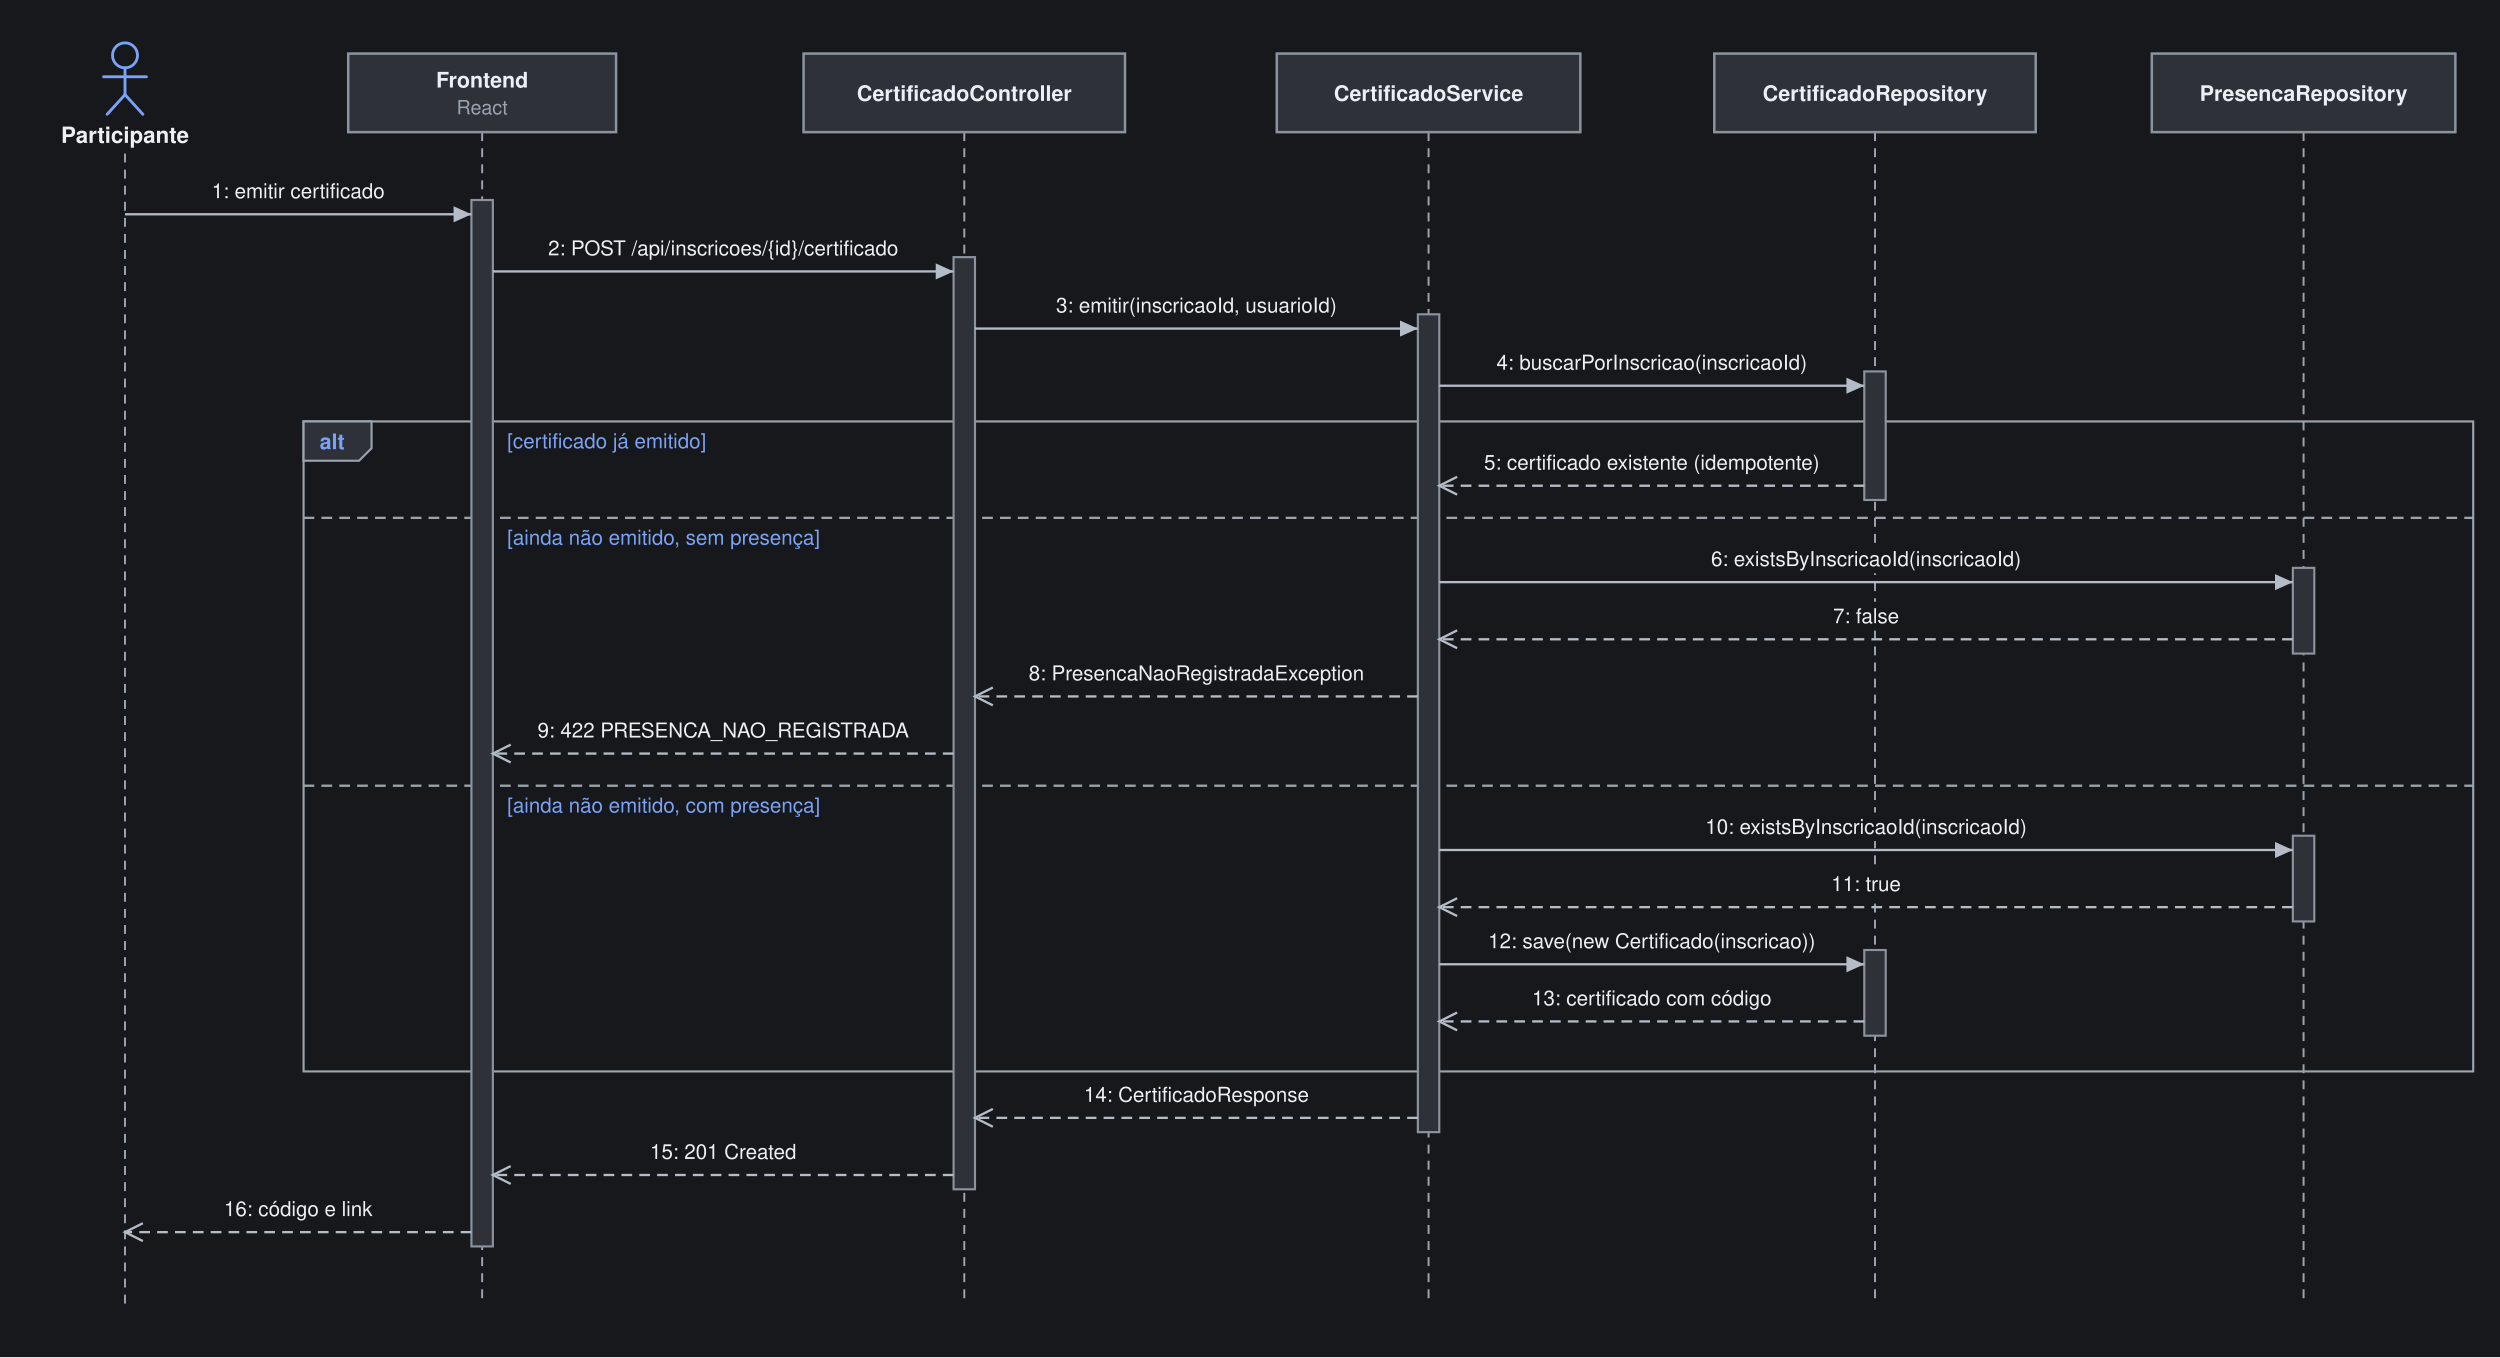
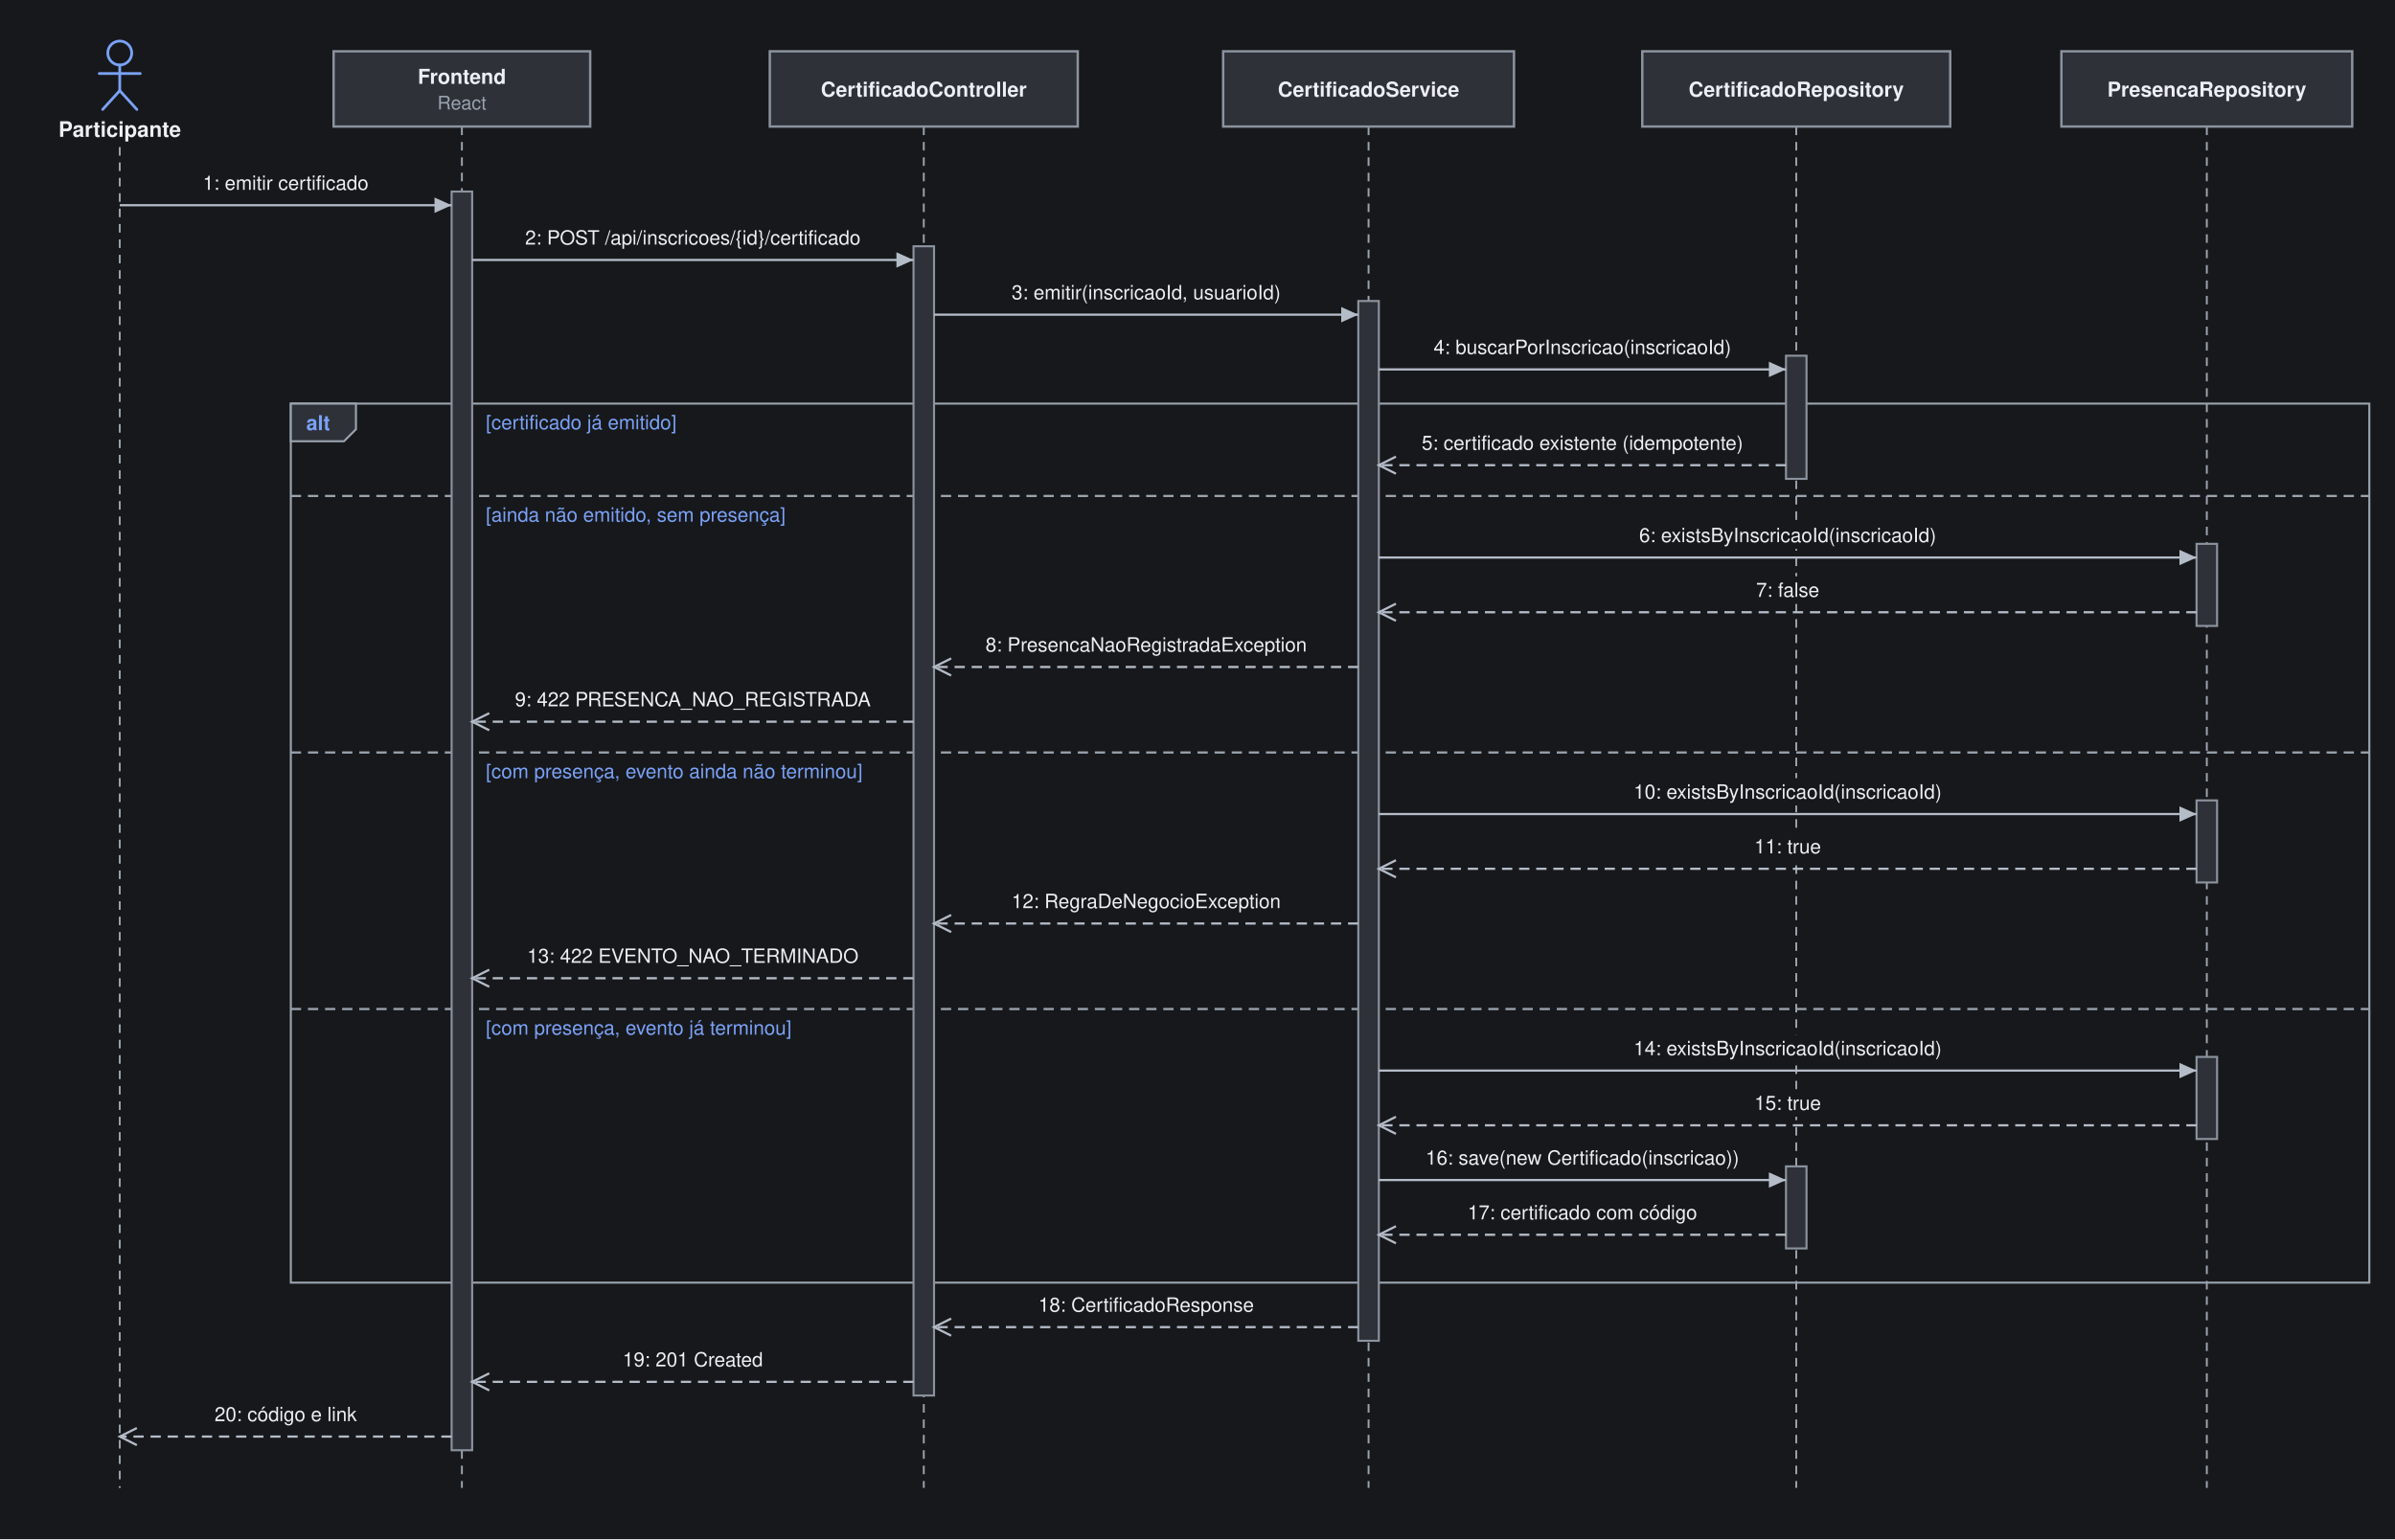
- <svg xmlns="http://www.w3.org/2000/svg" width="1400" height="760" viewBox="0 0 1400 760">
+ <svg xmlns="http://www.w3.org/2000/svg" width="1400" height="900" viewBox="0 0 1400 900">
  <rect width="100%" height="100%" fill="#17181b" />
-   <line x1="70.0" y1="86" x2="70.0" y2="730" stroke="#9aa3ae" stroke-width="1.1" stroke-dasharray="5 4" />
+   <line x1="70.0" y1="86" x2="70.0" y2="870" stroke="#9aa3ae" stroke-width="1.1" stroke-dasharray="5 4" />
  <g stroke="#7aa2f7" stroke-width="1.6" fill="none" stroke-linecap="round">
    <circle cx="70.0" cy="31" r="7" />
    <line x1="70.0" y1="38" x2="70.0" y2="53" />
    <line x1="58.0" y1="43" x2="82.0" y2="43" />
    <line x1="70.0" y1="53" x2="60.0" y2="64" />
    <line x1="70.0" y1="53" x2="80.0" y2="64" />
  </g>
  <text x="70.0" y="80.0" font-family="Helvetica, Arial, 'Liberation Sans', sans-serif" font-size="12.5" font-weight="bold" fill="#eceff4" text-anchor="middle">Participante</text>
-   <line x1="270.0" y1="74" x2="270.0" y2="730" stroke="#9aa3ae" stroke-width="1.1" stroke-dasharray="5 4" />
+   <line x1="270.0" y1="74" x2="270.0" y2="870" stroke="#9aa3ae" stroke-width="1.1" stroke-dasharray="5 4" />
  <rect x="195.0" y="30.0" width="150.0" height="44.0" rx="0" fill="#2e3138" stroke="#8b939e" stroke-width="1.4" />
  <text x="270.0" y="49.0" font-family="Helvetica, Arial, 'Liberation Sans', sans-serif" font-size="12" font-weight="bold" fill="#eceff4" text-anchor="middle">Frontend</text>
  <text x="270.0" y="64.0" font-family="Helvetica, Arial, 'Liberation Sans', sans-serif" font-size="11" font-weight="normal" fill="#9aa3ae" text-anchor="middle">React</text>
-   <line x1="540.0" y1="74" x2="540.0" y2="730" stroke="#9aa3ae" stroke-width="1.1" stroke-dasharray="5 4" />
+   <line x1="540.0" y1="74" x2="540.0" y2="870" stroke="#9aa3ae" stroke-width="1.1" stroke-dasharray="5 4" />
  <rect x="450.0" y="30.0" width="180.0" height="44.0" rx="0" fill="#2e3138" stroke="#8b939e" stroke-width="1.4" />
  <text x="540.0" y="56.5" font-family="Helvetica, Arial, 'Liberation Sans', sans-serif" font-size="12" font-weight="bold" fill="#eceff4" text-anchor="middle">CertificadoController</text>
-   <line x1="800.0" y1="74" x2="800.0" y2="730" stroke="#9aa3ae" stroke-width="1.1" stroke-dasharray="5 4" />
+   <line x1="800.0" y1="74" x2="800.0" y2="870" stroke="#9aa3ae" stroke-width="1.1" stroke-dasharray="5 4" />
  <rect x="715.0" y="30.0" width="170.0" height="44.0" rx="0" fill="#2e3138" stroke="#8b939e" stroke-width="1.4" />
  <text x="800.0" y="56.5" font-family="Helvetica, Arial, 'Liberation Sans', sans-serif" font-size="12" font-weight="bold" fill="#eceff4" text-anchor="middle">CertificadoService</text>
-   <line x1="1050.0" y1="74" x2="1050.0" y2="730" stroke="#9aa3ae" stroke-width="1.1" stroke-dasharray="5 4" />
+   <line x1="1050.0" y1="74" x2="1050.0" y2="870" stroke="#9aa3ae" stroke-width="1.1" stroke-dasharray="5 4" />
  <rect x="960.0" y="30.0" width="180.0" height="44.0" rx="0" fill="#2e3138" stroke="#8b939e" stroke-width="1.4" />
  <text x="1050.0" y="56.5" font-family="Helvetica, Arial, 'Liberation Sans', sans-serif" font-size="12" font-weight="bold" fill="#eceff4" text-anchor="middle">CertificadoRepository</text>
-   <line x1="1290.0" y1="74" x2="1290.0" y2="730" stroke="#9aa3ae" stroke-width="1.1" stroke-dasharray="5 4" />
+   <line x1="1290.0" y1="74" x2="1290.0" y2="870" stroke="#9aa3ae" stroke-width="1.1" stroke-dasharray="5 4" />
  <rect x="1205.0" y="30.0" width="170.0" height="44.0" rx="0" fill="#2e3138" stroke="#8b939e" stroke-width="1.4" />
  <text x="1290.0" y="56.5" font-family="Helvetica, Arial, 'Liberation Sans', sans-serif" font-size="12" font-weight="bold" fill="#eceff4" text-anchor="middle">PresencaRepository</text>
-   <rect x="170.0" y="236.0" width="1215.0" height="364.0" rx="0" fill="none" stroke="#9aa3ae" stroke-width="1.2" />
+   <rect x="170.0" y="236.0" width="1215.0" height="514.0" rx="0" fill="none" stroke="#9aa3ae" stroke-width="1.2" />
  <polygon points="170,236 208.08,236 208.08,251 201.08,258 170,258" fill="#2e3138" stroke="#9aa3ae" stroke-width="1.2" />
  <text x="179.0" y="251.5" font-family="Helvetica, Arial, 'Liberation Sans', sans-serif" font-size="12" font-weight="bold" fill="#7aa2f7" text-anchor="start">alt</text>
  <polyline points="170.0,290.0 1385.0,290.0" fill="none" stroke="#9aa3ae" stroke-width="1.3" stroke-dasharray="6 4" />
  <polyline points="170.0,440.0 1385.0,440.0" fill="none" stroke="#9aa3ae" stroke-width="1.3" stroke-dasharray="6 4" />
-   <rect x="264.0" y="112.0" width="12.0" height="586.0" rx="0" fill="#2e3138" stroke="#8b939e" stroke-width="1.2" />
-   <rect x="534.0" y="144.0" width="12.0" height="522.0" rx="0" fill="#2e3138" stroke="#8b939e" stroke-width="1.2" />
-   <rect x="794.0" y="176.0" width="12.0" height="458.0" rx="0" fill="#2e3138" stroke="#8b939e" stroke-width="1.2" />
+   <polyline points="170.0,590.0 1385.0,590.0" fill="none" stroke="#9aa3ae" stroke-width="1.3" stroke-dasharray="6 4" />
+   <rect x="264.0" y="112.0" width="12.0" height="736.0" rx="0" fill="#2e3138" stroke="#8b939e" stroke-width="1.2" />
+   <rect x="534.0" y="144.0" width="12.0" height="672.0" rx="0" fill="#2e3138" stroke="#8b939e" stroke-width="1.2" />
+   <rect x="794.0" y="176.0" width="12.0" height="608.0" rx="0" fill="#2e3138" stroke="#8b939e" stroke-width="1.2" />
  <rect x="1044.0" y="208.0" width="12.0" height="72.0" rx="0" fill="#2e3138" stroke="#8b939e" stroke-width="1.2" />
-   <rect x="1044.0" y="532.0" width="12.0" height="48.0" rx="0" fill="#2e3138" stroke="#8b939e" stroke-width="1.2" />
+   <rect x="1044.0" y="682.0" width="12.0" height="48.0" rx="0" fill="#2e3138" stroke="#8b939e" stroke-width="1.2" />
  <rect x="1284.0" y="318.0" width="12.0" height="48.0" rx="0" fill="#2e3138" stroke="#8b939e" stroke-width="1.2" />
  <rect x="1284.0" y="468.0" width="12.0" height="48.0" rx="0" fill="#2e3138" stroke="#8b939e" stroke-width="1.2" />
+   <rect x="1284.0" y="618.0" width="12.0" height="48.0" rx="0" fill="#2e3138" stroke="#8b939e" stroke-width="1.2" />
  <polyline points="70.0,120.0 264.0,120.0" fill="none" stroke="#b4bcc8" stroke-width="1.3" />
  <polygon points="264,120 254.0,124.5 254.0,115.5" fill="#b4bcc8" />
  <polyline points="276.0,152.0 534.0,152.0" fill="none" stroke="#b4bcc8" stroke-width="1.3" />
  <polygon points="534,152 524.0,156.5 524.0,147.5" fill="#b4bcc8" />
  <polyline points="546.0,184.0 794.0,184.0" fill="none" stroke="#b4bcc8" stroke-width="1.3" />
  <polygon points="794,184 784.0,188.5 784.0,179.5" fill="#b4bcc8" />
  <polyline points="806.0,216.0 1044.0,216.0" fill="none" stroke="#b4bcc8" stroke-width="1.3" />
  <polygon points="1044,216 1034.0,220.5 1034.0,211.5" fill="#b4bcc8" />
  <rect x="280.0" y="238.0" width="132.2" height="17" fill="#17181b" />
  <text x="284.0" y="251.0" font-family="Helvetica, Arial, 'Liberation Sans', sans-serif" font-size="11.5" font-weight="normal" fill="#7aa2f7" text-anchor="start">[certificado já emitido]</text>
  <rect x="280.0" y="292.0" width="188.0" height="17" fill="#17181b" />
  <text x="284.0" y="305.0" font-family="Helvetica, Arial, 'Liberation Sans', sans-serif" font-size="11.5" font-weight="normal" fill="#7aa2f7" text-anchor="start">[ainda não emitido, sem presença]</text>
-   <rect x="280.0" y="442.0" width="188.0" height="17" fill="#17181b" />
-   <text x="284.0" y="455.0" font-family="Helvetica, Arial, 'Liberation Sans', sans-serif" font-size="11.5" font-weight="normal" fill="#7aa2f7" text-anchor="start">[ainda não emitido, com presença]</text>
+   <rect x="280.0" y="442.0" width="236.7" height="17" fill="#17181b" />
+   <text x="284.0" y="455.0" font-family="Helvetica, Arial, 'Liberation Sans', sans-serif" font-size="11.5" font-weight="normal" fill="#7aa2f7" text-anchor="start">[com presença, evento ainda não terminou]</text>
+   <rect x="280.0" y="592.0" width="196.9" height="17" fill="#17181b" />
+   <text x="284.0" y="605.0" font-family="Helvetica, Arial, 'Liberation Sans', sans-serif" font-size="11.5" font-weight="normal" fill="#7aa2f7" text-anchor="start">[com presença, evento já terminou]</text>
  <polyline points="1044.0,272.0 806.0,272.0" fill="none" stroke="#b4bcc8" stroke-width="1.3" stroke-dasharray="6 4" />
  <polyline points="816.0,267.0 806,272 816.0,277.0" fill="none" stroke="#b4bcc8" stroke-width="1.3" />
  <polyline points="806.0,326.0 1284.0,326.0" fill="none" stroke="#b4bcc8" stroke-width="1.3" />
  <polygon points="1284,326 1274.0,330.5 1274.0,321.5" fill="#b4bcc8" />
  <polyline points="1284.0,358.0 806.0,358.0" fill="none" stroke="#b4bcc8" stroke-width="1.3" stroke-dasharray="6 4" />
  <polyline points="816.0,353.0 806,358 816.0,363.0" fill="none" stroke="#b4bcc8" stroke-width="1.3" />
  <polyline points="794.0,390.0 546.0,390.0" fill="none" stroke="#b4bcc8" stroke-width="1.3" stroke-dasharray="6 4" />
  <polyline points="556.0,385.0 546,390 556.0,395.0" fill="none" stroke="#b4bcc8" stroke-width="1.3" />
  <polyline points="534.0,422.0 276.0,422.0" fill="none" stroke="#b4bcc8" stroke-width="1.3" stroke-dasharray="6 4" />
  <polyline points="286.0,417.0 276,422 286.0,427.0" fill="none" stroke="#b4bcc8" stroke-width="1.3" />
  <polyline points="806.0,476.0 1284.0,476.0" fill="none" stroke="#b4bcc8" stroke-width="1.3" />
  <polygon points="1284,476 1274.0,480.5 1274.0,471.5" fill="#b4bcc8" />
  <polyline points="1284.0,508.0 806.0,508.0" fill="none" stroke="#b4bcc8" stroke-width="1.3" stroke-dasharray="6 4" />
  <polyline points="816.0,503.0 806,508 816.0,513.0" fill="none" stroke="#b4bcc8" stroke-width="1.3" />
-   <polyline points="806.0,540.0 1044.0,540.0" fill="none" stroke="#b4bcc8" stroke-width="1.3" />
-   <polygon points="1044,540 1034.0,544.5 1034.0,535.5" fill="#b4bcc8" />
-   <polyline points="1044.0,572.0 806.0,572.0" fill="none" stroke="#b4bcc8" stroke-width="1.3" stroke-dasharray="6 4" />
-   <polyline points="816.0,567.0 806,572 816.0,577.0" fill="none" stroke="#b4bcc8" stroke-width="1.3" />
-   <polyline points="794.0,626.0 546.0,626.0" fill="none" stroke="#b4bcc8" stroke-width="1.3" stroke-dasharray="6 4" />
-   <polyline points="556.0,621.0 546,626 556.0,631.0" fill="none" stroke="#b4bcc8" stroke-width="1.3" />
-   <polyline points="534.0,658.0 276.0,658.0" fill="none" stroke="#b4bcc8" stroke-width="1.3" stroke-dasharray="6 4" />
-   <polyline points="286.0,653.0 276,658 286.0,663.0" fill="none" stroke="#b4bcc8" stroke-width="1.3" />
-   <polyline points="264.0,690.0 70.0,690.0" fill="none" stroke="#b4bcc8" stroke-width="1.3" stroke-dasharray="6 4" />
-   <polyline points="80.0,685.0 70,690 80.0,695.0" fill="none" stroke="#b4bcc8" stroke-width="1.3" />
+   <polyline points="794.0,540.0 546.0,540.0" fill="none" stroke="#b4bcc8" stroke-width="1.3" stroke-dasharray="6 4" />
+   <polyline points="556.0,535.0 546,540 556.0,545.0" fill="none" stroke="#b4bcc8" stroke-width="1.3" />
+   <polyline points="534.0,572.0 276.0,572.0" fill="none" stroke="#b4bcc8" stroke-width="1.3" stroke-dasharray="6 4" />
+   <polyline points="286.0,567.0 276,572 286.0,577.0" fill="none" stroke="#b4bcc8" stroke-width="1.3" />
+   <polyline points="806.0,626.0 1284.0,626.0" fill="none" stroke="#b4bcc8" stroke-width="1.3" />
+   <polygon points="1284,626 1274.0,630.5 1274.0,621.5" fill="#b4bcc8" />
+   <polyline points="1284.0,658.0 806.0,658.0" fill="none" stroke="#b4bcc8" stroke-width="1.3" stroke-dasharray="6 4" />
+   <polyline points="816.0,653.0 806,658 816.0,663.0" fill="none" stroke="#b4bcc8" stroke-width="1.3" />
+   <polyline points="806.0,690.0 1044.0,690.0" fill="none" stroke="#b4bcc8" stroke-width="1.3" />
+   <polygon points="1044,690 1034.0,694.5 1034.0,685.5" fill="#b4bcc8" />
+   <polyline points="1044.0,722.0 806.0,722.0" fill="none" stroke="#b4bcc8" stroke-width="1.3" stroke-dasharray="6 4" />
+   <polyline points="816.0,717.0 806,722 816.0,727.0" fill="none" stroke="#b4bcc8" stroke-width="1.3" />
+   <polyline points="794.0,776.0 546.0,776.0" fill="none" stroke="#b4bcc8" stroke-width="1.3" stroke-dasharray="6 4" />
+   <polyline points="556.0,771.0 546,776 556.0,781.0" fill="none" stroke="#b4bcc8" stroke-width="1.3" />
+   <polyline points="534.0,808.0 276.0,808.0" fill="none" stroke="#b4bcc8" stroke-width="1.3" stroke-dasharray="6 4" />
+   <polyline points="286.0,803.0 276,808 286.0,813.0" fill="none" stroke="#b4bcc8" stroke-width="1.3" />
+   <polyline points="264.0,840.0 70.0,840.0" fill="none" stroke="#b4bcc8" stroke-width="1.3" stroke-dasharray="6 4" />
+   <polyline points="80.0,835.0 70,840 80.0,845.0" fill="none" stroke="#b4bcc8" stroke-width="1.3" />
  <rect x="107.0" y="99.0" width="120.0" height="16" fill="#17181b" />
  <text x="167.0" y="111.0" font-family="Helvetica, Arial, 'Liberation Sans', sans-serif" font-size="11.5" font-weight="normal" fill="#eceff4" text-anchor="middle">1: emitir certificado</text>
  <rect x="291.5" y="131.0" width="227.0" height="16" fill="#17181b" />
  <text x="405.0" y="143.0" font-family="Helvetica, Arial, 'Liberation Sans', sans-serif" font-size="11.5" font-weight="normal" fill="#eceff4" text-anchor="middle">2: POST /api/inscricoes/{id}/certificado</text>
  <rect x="577.6" y="163.0" width="184.9" height="16" fill="#17181b" />
  <text x="670.0" y="175.0" font-family="Helvetica, Arial, 'Liberation Sans', sans-serif" font-size="11.5" font-weight="normal" fill="#eceff4" text-anchor="middle">3: emitir(inscricaoId, usuarioId)</text>
  <rect x="824.9" y="195.0" width="200.3" height="16" fill="#17181b" />
  <text x="925.0" y="207.0" font-family="Helvetica, Arial, 'Liberation Sans', sans-serif" font-size="11.5" font-weight="normal" fill="#eceff4" text-anchor="middle">4: buscarPorInscricao(inscricaoId)</text>
  <rect x="817.5" y="251.0" width="215.0" height="16" fill="#17181b" />
  <text x="925.0" y="263.0" font-family="Helvetica, Arial, 'Liberation Sans', sans-serif" font-size="11.5" font-weight="normal" fill="#eceff4" text-anchor="middle">5: certificado existente (idempotente)</text>
  <rect x="942.4" y="305.0" width="205.1" height="16" fill="#17181b" />
  <text x="1045.0" y="317.0" font-family="Helvetica, Arial, 'Liberation Sans', sans-serif" font-size="11.5" font-weight="normal" fill="#eceff4" text-anchor="middle">6: existsByInscricaoId(inscricaoId)</text>
  <rect x="1020.8" y="337.0" width="48.5" height="16" fill="#17181b" />
  <text x="1045.0" y="349.0" font-family="Helvetica, Arial, 'Liberation Sans', sans-serif" font-size="11.5" font-weight="normal" fill="#eceff4" text-anchor="middle">7: false</text>
  <rect x="567.8" y="369.0" width="204.4" height="16" fill="#17181b" />
  <text x="670.0" y="381.0" font-family="Helvetica, Arial, 'Liberation Sans', sans-serif" font-size="11.5" font-weight="normal" fill="#eceff4" text-anchor="middle">8: PresencaNaoRegistradaException</text>
  <rect x="296.3" y="401.0" width="217.4" height="16" fill="#17181b" />
  <text x="405.0" y="413.0" font-family="Helvetica, Arial, 'Liberation Sans', sans-serif" font-size="11.5" font-weight="normal" fill="#eceff4" text-anchor="middle">9: 422 PRESENCA_NAO_REGISTRADA</text>
  <rect x="939.2" y="455.0" width="211.5" height="16" fill="#17181b" />
  <text x="1045.0" y="467.0" font-family="Helvetica, Arial, 'Liberation Sans', sans-serif" font-size="11.5" font-weight="normal" fill="#eceff4" text-anchor="middle">10: existsByInscricaoId(inscricaoId)</text>
  <rect x="1019.1" y="487.0" width="51.7" height="16" fill="#17181b" />
  <text x="1045.0" y="499.0" font-family="Helvetica, Arial, 'Liberation Sans', sans-serif" font-size="11.5" font-weight="normal" fill="#eceff4" text-anchor="middle">11: true</text>
-   <rect x="824.1" y="519.0" width="201.9" height="16" fill="#17181b" />
-   <text x="925.0" y="531.0" font-family="Helvetica, Arial, 'Liberation Sans', sans-serif" font-size="11.5" font-weight="normal" fill="#eceff4" text-anchor="middle">12: save(new Certificado(inscricao))</text>
-   <rect x="849.6" y="551.0" width="150.8" height="16" fill="#17181b" />
-   <text x="925.0" y="563.0" font-family="Helvetica, Arial, 'Liberation Sans', sans-serif" font-size="11.5" font-weight="normal" fill="#eceff4" text-anchor="middle">13: certificado com código</text>
-   <rect x="599.7" y="605.0" width="140.6" height="16" fill="#17181b" />
-   <text x="670.0" y="617.0" font-family="Helvetica, Arial, 'Liberation Sans', sans-serif" font-size="11.5" font-weight="normal" fill="#eceff4" text-anchor="middle">14: CertificadoResponse</text>
-   <rect x="357.9" y="637.0" width="94.1" height="16" fill="#17181b" />
-   <text x="405.0" y="649.0" font-family="Helvetica, Arial, 'Liberation Sans', sans-serif" font-size="11.5" font-weight="normal" fill="#eceff4" text-anchor="middle">15: 201 Created</text>
-   <rect x="120.9" y="669.0" width="92.2" height="16" fill="#17181b" />
-   <text x="167.0" y="681.0" font-family="Helvetica, Arial, 'Liberation Sans', sans-serif" font-size="11.5" font-weight="normal" fill="#eceff4" text-anchor="middle">16: código e link</text>
+   <rect x="585.9" y="519.0" width="168.2" height="16" fill="#17181b" />
+   <text x="670.0" y="531.0" font-family="Helvetica, Arial, 'Liberation Sans', sans-serif" font-size="11.5" font-weight="normal" fill="#eceff4" text-anchor="middle">12: RegraDeNegocioException</text>
+   <rect x="303.5" y="551.0" width="202.9" height="16" fill="#17181b" />
+   <text x="405.0" y="563.0" font-family="Helvetica, Arial, 'Liberation Sans', sans-serif" font-size="11.5" font-weight="normal" fill="#eceff4" text-anchor="middle">13: 422 EVENTO_NAO_TERMINADO</text>
+   <rect x="939.2" y="605.0" width="211.5" height="16" fill="#17181b" />
+   <text x="1045.0" y="617.0" font-family="Helvetica, Arial, 'Liberation Sans', sans-serif" font-size="11.5" font-weight="normal" fill="#eceff4" text-anchor="middle">14: existsByInscricaoId(inscricaoId)</text>
+   <rect x="1019.1" y="637.0" width="51.7" height="16" fill="#17181b" />
+   <text x="1045.0" y="649.0" font-family="Helvetica, Arial, 'Liberation Sans', sans-serif" font-size="11.5" font-weight="normal" fill="#eceff4" text-anchor="middle">15: true</text>
+   <rect x="824.1" y="669.0" width="201.9" height="16" fill="#17181b" />
+   <text x="925.0" y="681.0" font-family="Helvetica, Arial, 'Liberation Sans', sans-serif" font-size="11.5" font-weight="normal" fill="#eceff4" text-anchor="middle">16: save(new Certificado(inscricao))</text>
+   <rect x="849.6" y="701.0" width="150.8" height="16" fill="#17181b" />
+   <text x="925.0" y="713.0" font-family="Helvetica, Arial, 'Liberation Sans', sans-serif" font-size="11.5" font-weight="normal" fill="#eceff4" text-anchor="middle">17: certificado com código</text>
+   <rect x="599.7" y="755.0" width="140.6" height="16" fill="#17181b" />
+   <text x="670.0" y="767.0" font-family="Helvetica, Arial, 'Liberation Sans', sans-serif" font-size="11.5" font-weight="normal" fill="#eceff4" text-anchor="middle">18: CertificadoResponse</text>
+   <rect x="357.9" y="787.0" width="94.1" height="16" fill="#17181b" />
+   <text x="405.0" y="799.0" font-family="Helvetica, Arial, 'Liberation Sans', sans-serif" font-size="11.5" font-weight="normal" fill="#eceff4" text-anchor="middle">19: 201 Created</text>
+   <rect x="120.9" y="819.0" width="92.2" height="16" fill="#17181b" />
+   <text x="167.0" y="831.0" font-family="Helvetica, Arial, 'Liberation Sans', sans-serif" font-size="11.5" font-weight="normal" fill="#eceff4" text-anchor="middle">20: código e link</text>
</svg>
